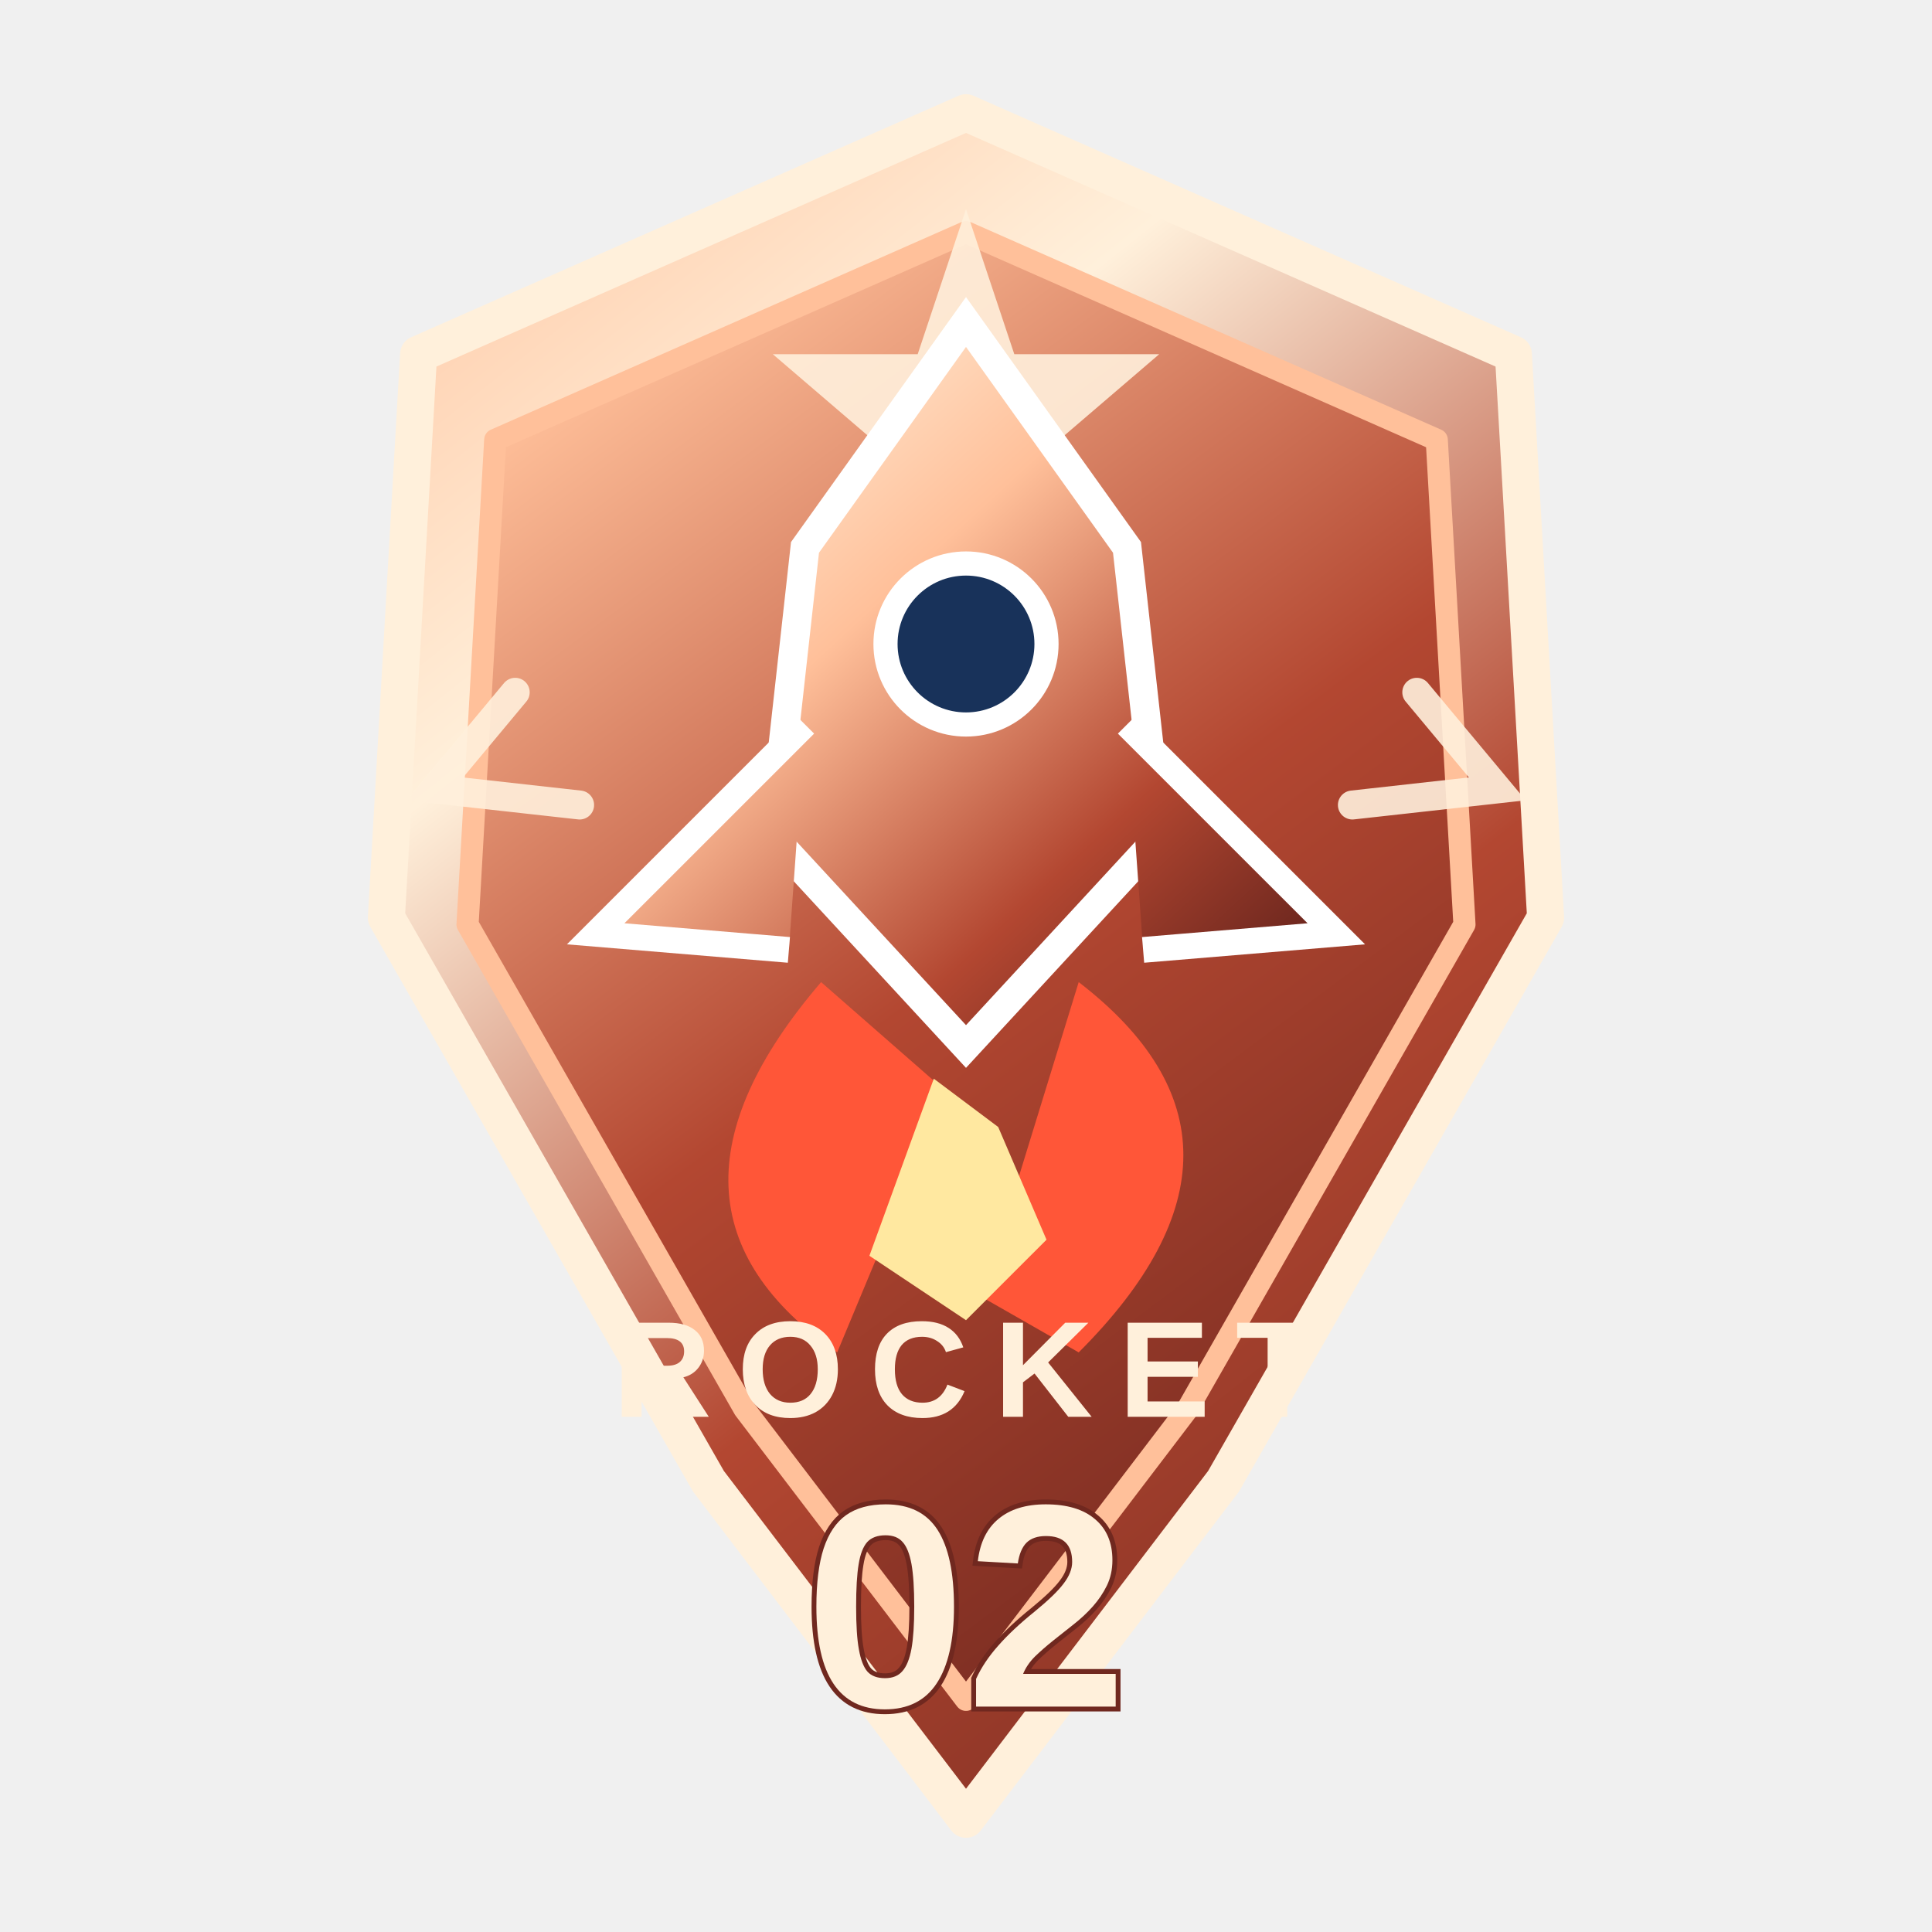
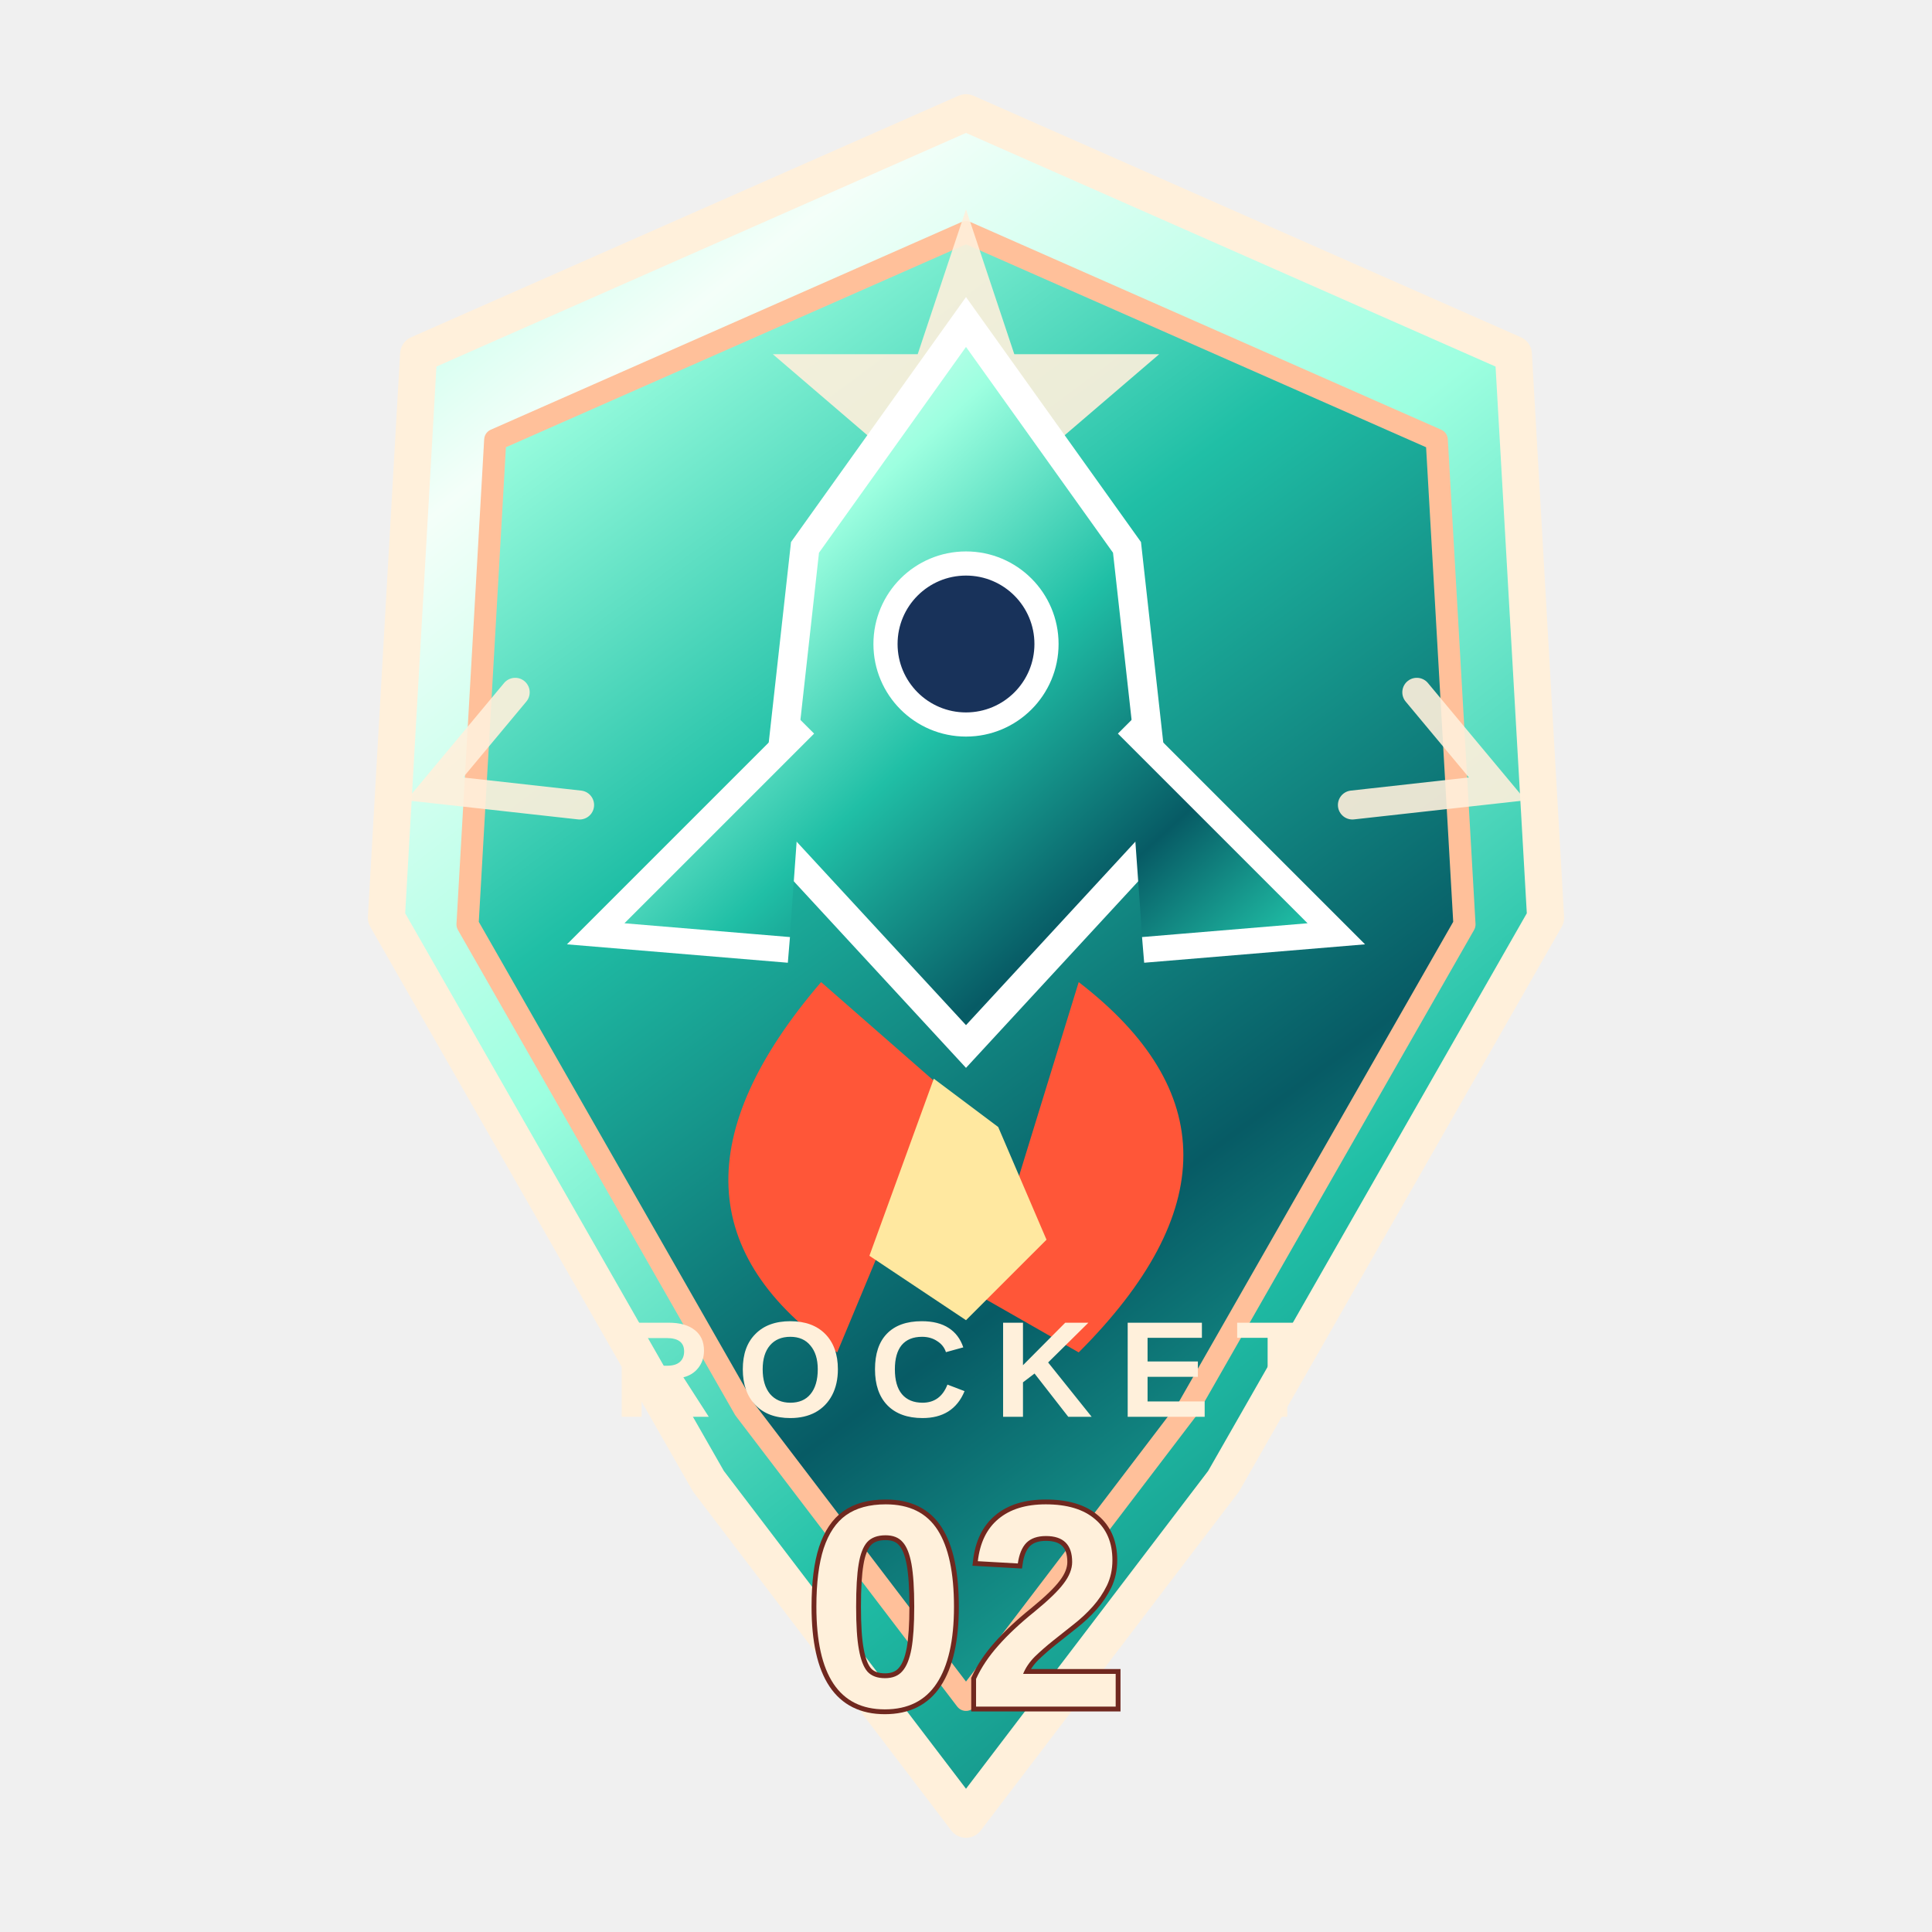
<svg xmlns="http://www.w3.org/2000/svg" width="120" height="120" viewBox="0 0 120 120" fill="none">
  <defs>
    <linearGradient id="metal" x1="18" y1="8" x2="102" y2="114" gradientUnits="userSpaceOnUse">
-       <stop stop-color="#FFC09A" />
-       <stop offset=".28" stop-color="#FFF0DB" />
-       <stop offset=".6" stop-color="#B34731" />
-       <stop offset="1" stop-color="#70281F" />
+       <stop stop-color="#9DFFE0" />
+       <stop offset=".18" stop-color="#F4FFF9" />
+       <stop offset=".42" stop-color="#9DFFE0" />
+       <stop offset=".68" stop-color="#20BFA6" />
+       <stop offset="1" stop-color="#075B65" />
    </linearGradient>
    <linearGradient id="inner" x1="30" y1="18" x2="94" y2="104" gradientUnits="userSpaceOnUse">
-       <stop stop-color="#FFC09A" />
-       <stop offset=".48" stop-color="#B34731" />
-       <stop offset="1" stop-color="#70281F" />
+       <stop stop-color="#9DFFE0" />
+       <stop offset=".3" stop-color="#20BFA6" />
+       <stop offset=".68" stop-color="#075B65" />
+       <stop offset="1" stop-color="#20BFA6" />
    </linearGradient>
    <linearGradient id="rocketBody" x1="42" y1="25" x2="76" y2="62" gradientUnits="userSpaceOnUse">
-       <stop stop-color="#FFF0DB" />
-       <stop offset=".35" stop-color="#FFC09A" />
-       <stop offset=".75" stop-color="#B34731" />
-       <stop offset="1" stop-color="#70281F" />
+       <stop stop-color="#F4FFF9" />
+       <stop offset=".24" stop-color="#9DFFE0" />
+       <stop offset=".52" stop-color="#20BFA6" />
+       <stop offset=".8" stop-color="#075B65" />
+       <stop offset="1" stop-color="#20BFA6" />
    </linearGradient>
  </defs>
  <path d="M60 7 L94 22 L96 57 L76 92 L60 113 L44 92 L24 57 L26 22 Z" fill="url(#metal)" stroke="#FFF0DB" stroke-width="2.3" stroke-linejoin="round" />
  <path d="M60 7 L94 22 L96 57 L76 92 L60 113 L44 92 L24 57 L26 22 Z" transform="translate(60 60) scale(.86) translate(-60 -60)" fill="url(#inner)" stroke="#FFC09A" stroke-width="1.6" stroke-linejoin="round" />
  <path d="M60 13 L63 22 L72 22 L65 28 L68 37 L60 32 L52 37 L55 28 L48 22 L57 22 Z" fill="#FFF0DB" opacity=".9" />
  <path d="M60 20 L70 34 L72 52 L60 65 L48 52 L50 34 Z" fill="url(#rocketBody)" stroke="#FFFFFF" stroke-width="1.8" />
  <path d="M50 45 L37 58 L49 59 M70 45 L83 58 L71 59" fill="url(#rocketBody)" stroke="#FFFFFF" stroke-width="1.6" />
  <circle cx="60" cy="40" r="5" fill="#18325A" stroke="#FFFFFF" stroke-width="1.5" />
  <path d="M51 61 Q39 75 52 84 L57 72 L60 80 L67 84 Q80 71 67 61 L63 74 L59 68 Z" fill="#FF5638" />
  <path d="M58 67 L54 78 L60 82 L65 77 L62 70 Z" fill="#FFE8A0" />
  <path d="M32 43 L27 49 L36 50 M88 43 L93 49 L84 50" stroke="#FFF0DB" stroke-width="1.8" stroke-linecap="round" opacity=".9" />
  <text x="60" y="88" text-anchor="middle" font-family="Arial,sans-serif" font-size="8.5" font-weight="900" letter-spacing="1.6" fill="#FFF0DB">ROCKET</text>
  <text x="60" y="106" text-anchor="middle" font-family="Arial,sans-serif" font-size="18" font-weight="900" fill="#FFF0DB" stroke="#70281F" stroke-width=".6" paint-order="stroke">02</text>
</svg>
